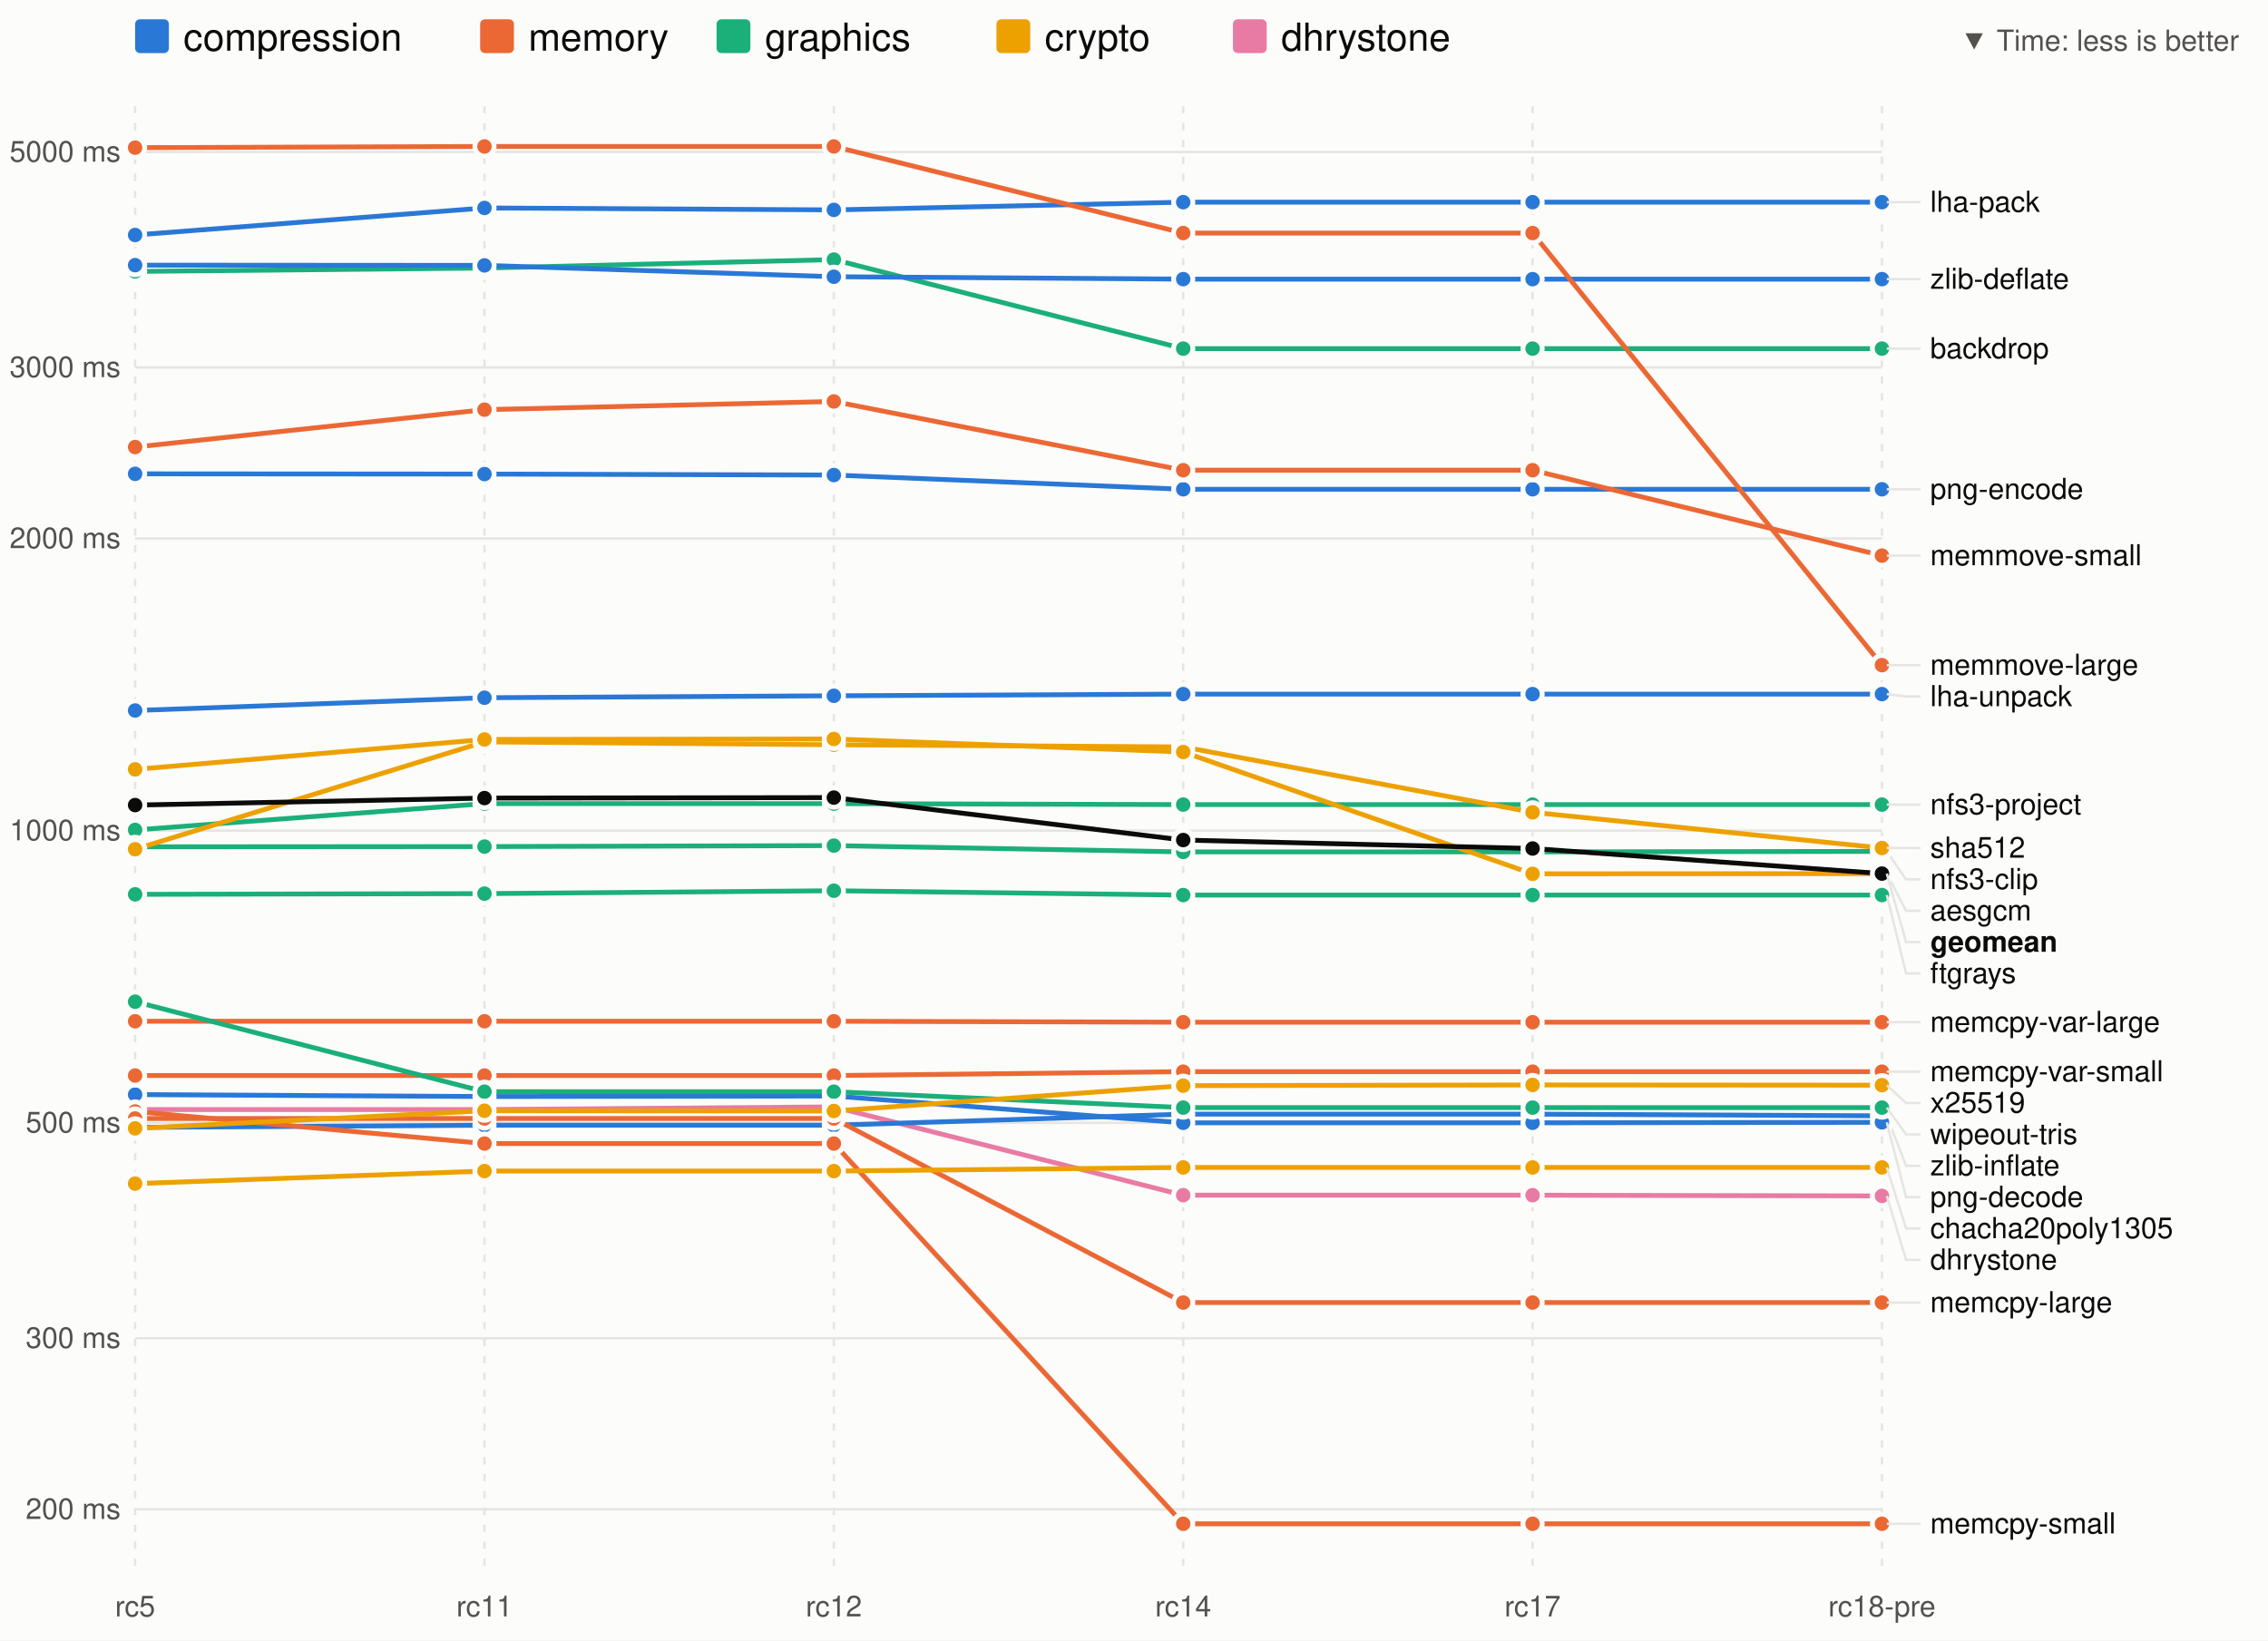
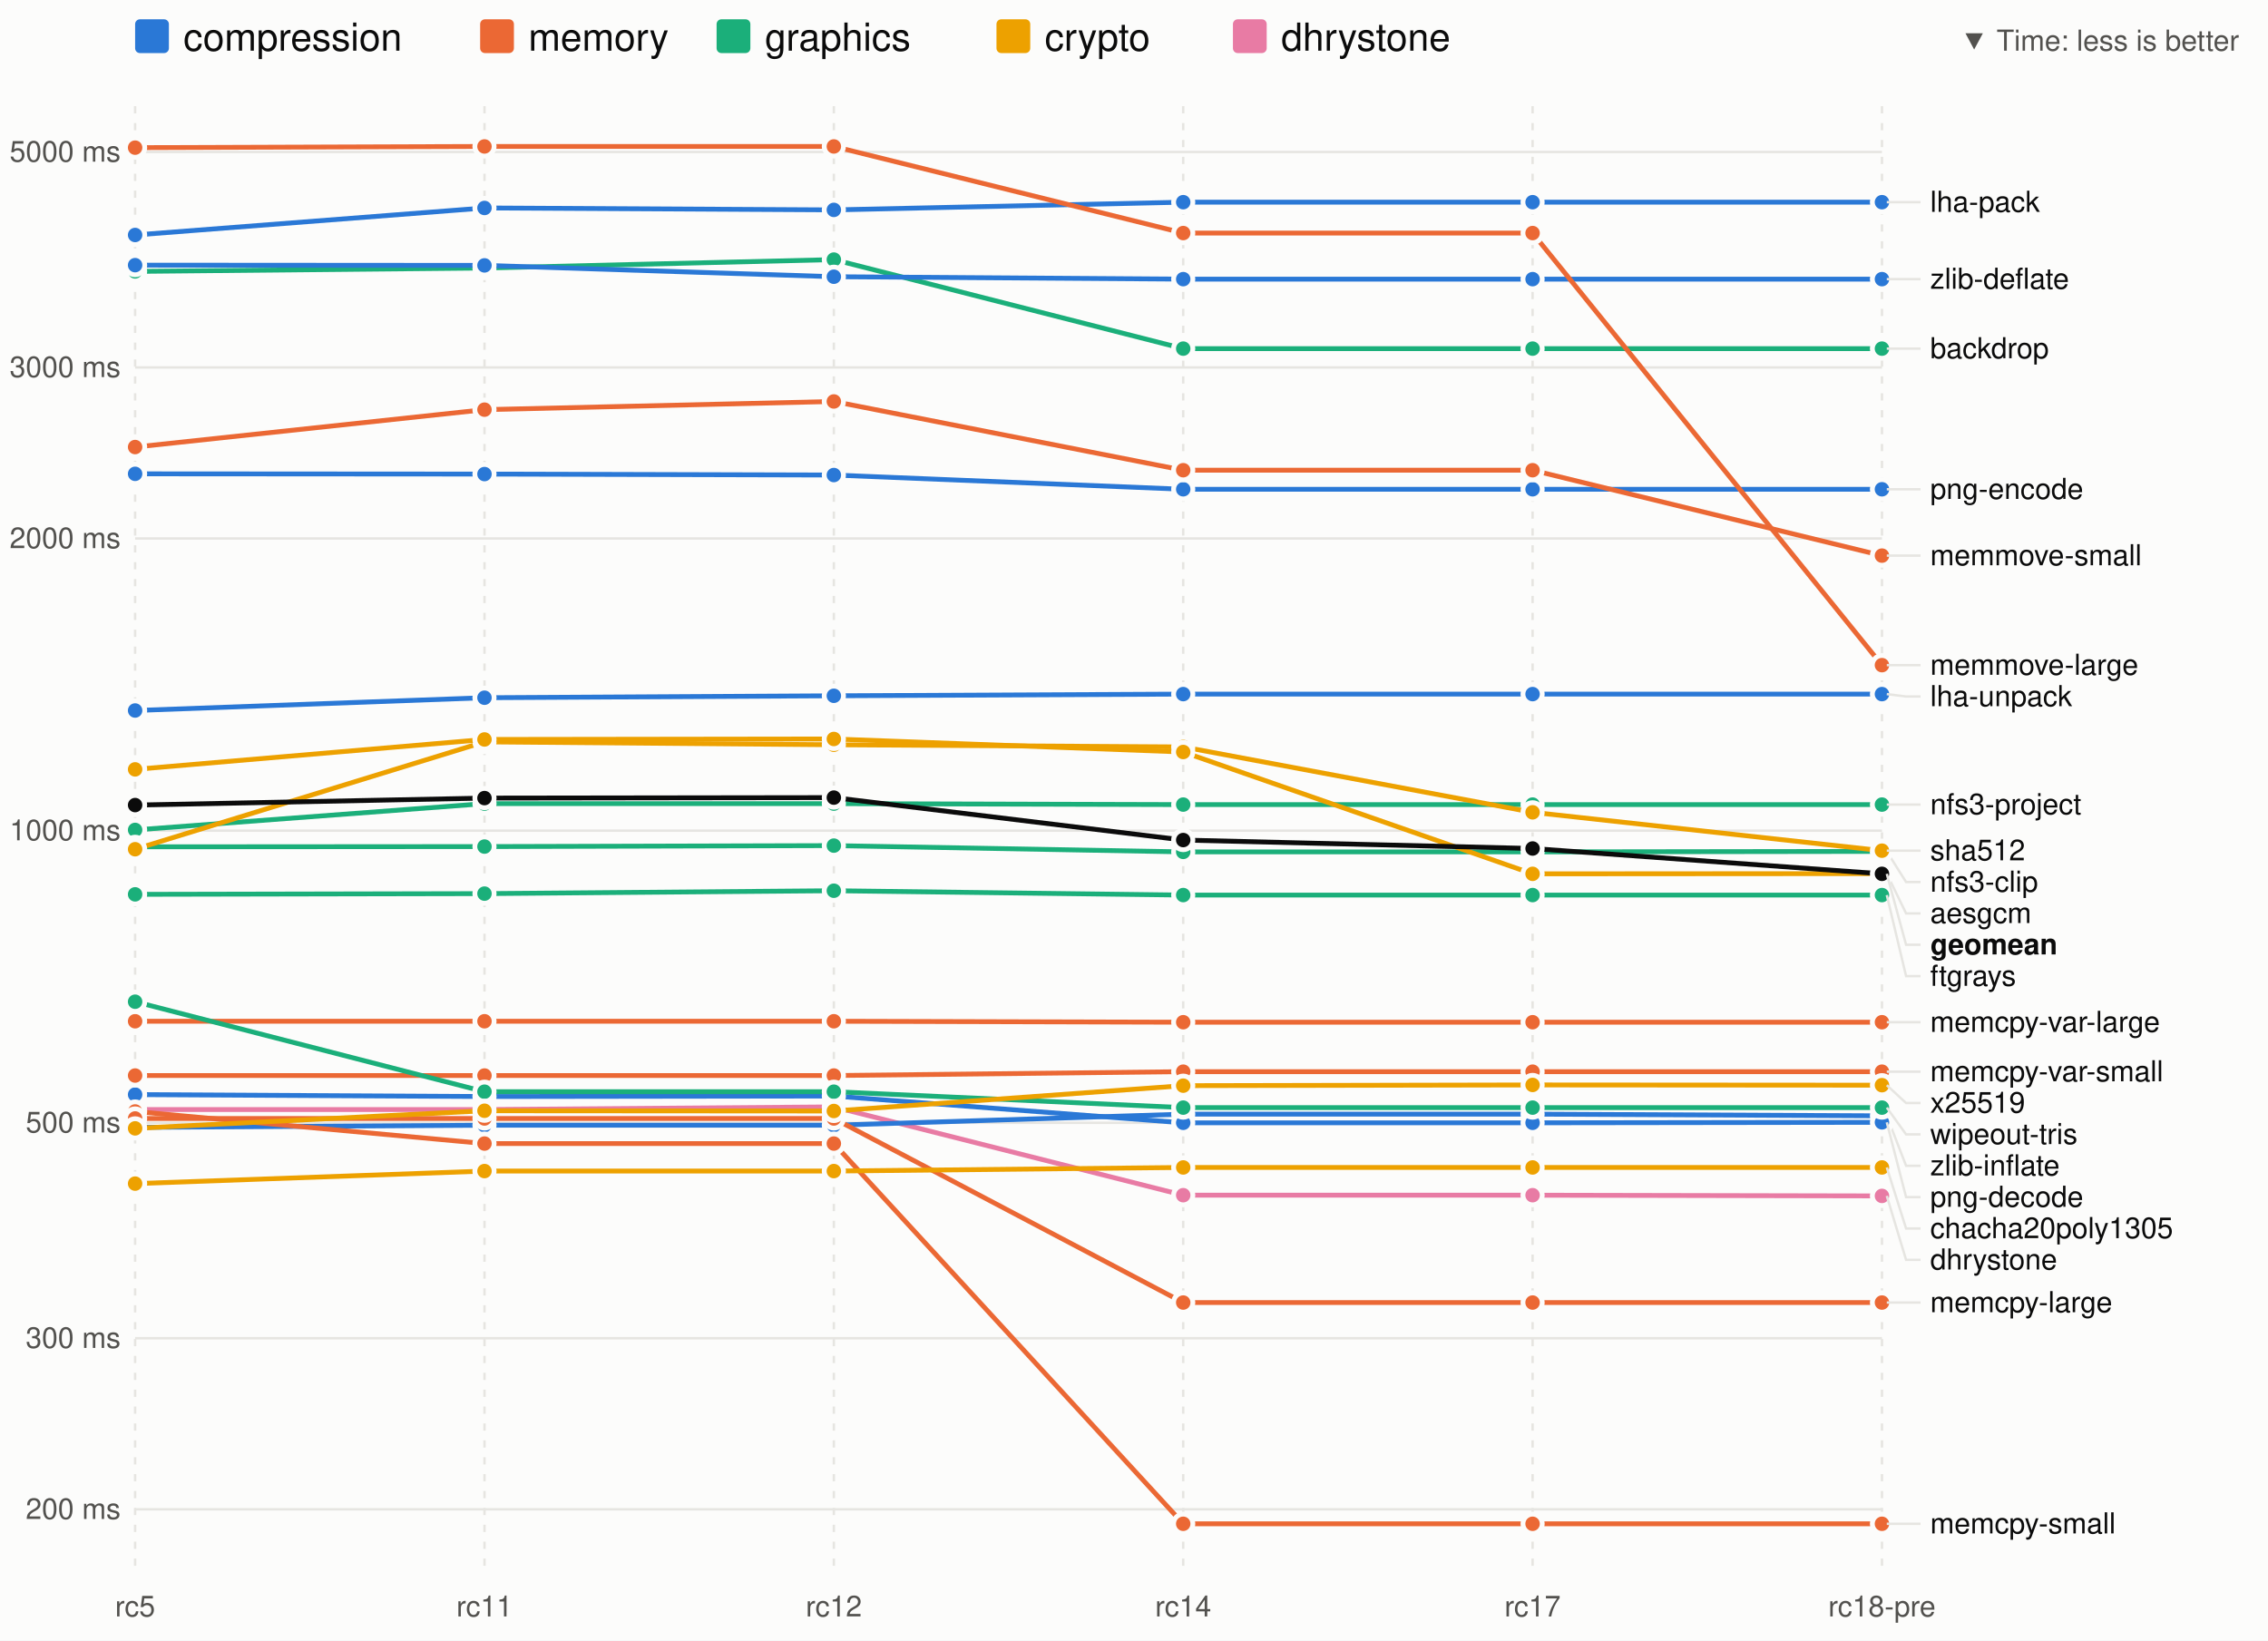
<svg xmlns="http://www.w3.org/2000/svg" width="940" height="680" viewBox="0 0 940 680" role="img" aria-label="GCC 16.2 releases on benchwork-040, time in ms">
  <style>.t{font-family:system-ui,-apple-system,'Segoe UI',Helvetica,Arial,sans-serif;font-size:12px;fill:#0b0b0b}.t.muted{fill:#52514e}.t.big{font-size:16px}.t.name{font-weight:600}.t.axis{fill:#52514e;font-size:12px}.grid{stroke:#e6e5e1;stroke-width:1}.ref{stroke:#0b0b0b;stroke-width:2}.bg{fill:#fcfcfb}.ring{stroke:#fcfcfb;stroke-width:2}.dot{fill:#0b0b0b}.s0{fill:#2a78d6}.k0{stroke:#2a78d6}.s1{fill:#eb6834}.k1{stroke:#eb6834}.s2{fill:#1baf7a}.k2{stroke:#1baf7a}.s3{fill:#eda100}.k3{stroke:#eda100}.s4{fill:#e87ba4}.k4{stroke:#e87ba4}@media(prefers-color-scheme:dark){.t{fill:#ffffff}.t.muted{fill:#c3c2b7}.t.axis{fill:#c3c2b7}.grid{stroke:#333331}.ref{stroke:#ffffff}.bg{fill:#1a1a19}.ring{stroke:#1a1a19}.dot{fill:#ffffff}.s0{fill:#3987e5}.k0{stroke:#3987e5}.s1{fill:#d95926}.k1{stroke:#d95926}.s2{fill:#199e70}.k2{stroke:#199e70}.s3{fill:#c98500}.k3{stroke:#c98500}.s4{fill:#d55181}.k4{stroke:#d55181}}</style>
  <rect class="bg" width="940" height="680" />
  <text class="t muted" x="928" y="21" text-anchor="end">▼ Time: less is better</text>
  <rect class="s0" x="56" y="8" width="14" height="14" rx="2" />
  <text class="t big" x="76" y="21">compression</text>
  <rect class="s1" x="199" y="8" width="14" height="14" rx="2" />
  <text class="t big" x="219" y="21">memory</text>
  <rect class="s2" x="297" y="8" width="14" height="14" rx="2" />
  <text class="t big" x="317" y="21">graphics</text>
  <rect class="s3" x="413" y="8" width="14" height="14" rx="2" />
  <text class="t big" x="433" y="21">crypto</text>
  <rect class="s4" x="511" y="8" width="14" height="14" rx="2" />
  <text class="t big" x="531" y="21">dhrystone</text>
  <line class="grid" x1="56.0" y1="44" x2="56.0" y2="650" stroke-dasharray="3 4" />
  <line class="grid" x1="200.8" y1="44" x2="200.8" y2="650" stroke-dasharray="3 4" />
  <line class="grid" x1="345.6" y1="44" x2="345.6" y2="650" stroke-dasharray="3 4" />
  <line class="grid" x1="490.4" y1="44" x2="490.4" y2="650" stroke-dasharray="3 4" />
  <line class="grid" x1="635.2" y1="44" x2="635.2" y2="650" stroke-dasharray="3 4" />
  <line class="grid" x1="780.0" y1="44" x2="780.0" y2="650" stroke-dasharray="3 4" />
  <line class="grid" x1="56" y1="625.6" x2="780" y2="625.6" />
  <text class="t axis" x="50" y="629.6" text-anchor="end">200 ms</text>
  <line class="grid" x1="56" y1="554.7" x2="780" y2="554.7" />
  <text class="t axis" x="50" y="558.7" text-anchor="end">300 ms</text>
  <line class="grid" x1="56" y1="465.4" x2="780" y2="465.4" />
  <text class="t axis" x="50" y="469.4" text-anchor="end">500 ms</text>
  <line class="grid" x1="56" y1="344.3" x2="780" y2="344.3" />
  <text class="t axis" x="50" y="348.3" text-anchor="end">1000 ms</text>
  <line class="grid" x1="56" y1="223.2" x2="780" y2="223.2" />
  <text class="t axis" x="50" y="227.2" text-anchor="end">2000 ms</text>
  <line class="grid" x1="56" y1="152.3" x2="780" y2="152.3" />
  <text class="t axis" x="50" y="156.3" text-anchor="end">3000 ms</text>
  <line class="grid" x1="56" y1="63.0" x2="780" y2="63.0" />
  <text class="t axis" x="50" y="67.0" text-anchor="end">5000 ms</text>
  <text class="t axis" x="56.0" y="670" text-anchor="middle">rc5</text>
  <text class="t axis" x="200.8" y="670" text-anchor="middle">rc11</text>
  <text class="t axis" x="345.6" y="670" text-anchor="middle">rc12</text>
  <text class="t axis" x="490.4" y="670" text-anchor="middle">rc14</text>
  <text class="t axis" x="635.2" y="670" text-anchor="middle">rc17</text>
  <text class="t axis" x="780.0" y="670" text-anchor="middle">rc18-pre</text>
  <path class="k4" d="M56.0,459.9L200.8,459.9L345.6,458.8L490.4,495.4L635.2,495.4L780.0,495.7" fill="none" stroke-width="2" stroke-linejoin="round" />
  <circle class="s4 ring" cx="56.0" cy="459.9" r="4" />
  <circle cx="56.0" cy="459.9" r="7" fill="transparent" />
  <circle class="s4 ring" cx="200.8" cy="459.9" r="4" />
  <circle cx="200.8" cy="459.9" r="7" fill="transparent" />
  <circle class="s4 ring" cx="345.6" cy="458.8" r="4" />
  <circle cx="345.6" cy="458.8" r="7" fill="transparent" />
  <circle class="s4 ring" cx="490.4" cy="495.4" r="4" />
  <circle cx="490.4" cy="495.4" r="7" fill="transparent" />
  <circle class="s4 ring" cx="635.2" cy="495.4" r="4" />
  <circle cx="635.2" cy="495.4" r="7" fill="transparent" />
  <circle class="s4 ring" cx="780.0" cy="495.7" r="4" />
  <circle cx="780.0" cy="495.7" r="7" fill="transparent" />
  <path class="grid" d="M782,495.7 L790,522.2 h6" fill="none" />
  <text class="t" x="800" y="526.2">dhrystone</text>
  <path class="k2" d="M56.0,112.5L200.8,111.1L345.6,107.6L490.4,144.5L635.2,144.5L780.0,144.5" fill="none" stroke-width="2" stroke-linejoin="round" />
  <circle class="s2 ring" cx="56.0" cy="112.5" r="4" />
  <circle cx="56.0" cy="112.5" r="7" fill="transparent" />
  <circle class="s2 ring" cx="200.8" cy="111.1" r="4" />
  <circle cx="200.8" cy="111.1" r="7" fill="transparent" />
  <circle class="s2 ring" cx="345.6" cy="107.6" r="4" />
  <circle cx="345.6" cy="107.6" r="7" fill="transparent" />
  <circle class="s2 ring" cx="490.4" cy="144.5" r="4" />
  <circle cx="490.4" cy="144.5" r="7" fill="transparent" />
  <circle class="s2 ring" cx="635.2" cy="144.5" r="4" />
  <circle cx="635.2" cy="144.5" r="7" fill="transparent" />
  <circle class="s2 ring" cx="780.0" cy="144.5" r="4" />
  <circle cx="780.0" cy="144.5" r="7" fill="transparent" />
  <path class="grid" d="M782,144.5 L790,144.5 h6" fill="none" />
  <text class="t" x="800" y="148.5">backdrop</text>
  <path class="k0" d="M56.0,97.4L200.8,86.2L345.6,87.0L490.4,83.8L635.2,83.8L780.0,83.8" fill="none" stroke-width="2" stroke-linejoin="round" />
  <circle class="s0 ring" cx="56.0" cy="97.4" r="4" />
  <circle cx="56.0" cy="97.4" r="7" fill="transparent" />
  <circle class="s0 ring" cx="200.8" cy="86.2" r="4" />
  <circle cx="200.8" cy="86.2" r="7" fill="transparent" />
  <circle class="s0 ring" cx="345.6" cy="87.0" r="4" />
  <circle cx="345.6" cy="87.0" r="7" fill="transparent" />
  <circle class="s0 ring" cx="490.4" cy="83.8" r="4" />
  <circle cx="490.4" cy="83.8" r="7" fill="transparent" />
  <circle class="s0 ring" cx="635.2" cy="83.8" r="4" />
  <circle cx="635.2" cy="83.8" r="7" fill="transparent" />
  <circle class="s0 ring" cx="780.0" cy="83.8" r="4" />
  <circle cx="780.0" cy="83.8" r="7" fill="transparent" />
  <path class="grid" d="M782,83.8 L790,83.8 h6" fill="none" />
  <text class="t" x="800" y="87.8">lha-pack</text>
  <path class="k0" d="M56.0,294.5L200.8,289.2L345.6,288.4L490.4,287.7L635.2,287.7L780.0,287.7" fill="none" stroke-width="2" stroke-linejoin="round" />
  <circle class="s0 ring" cx="56.0" cy="294.5" r="4" />
  <circle cx="56.0" cy="294.5" r="7" fill="transparent" />
  <circle class="s0 ring" cx="200.8" cy="289.2" r="4" />
  <circle cx="200.8" cy="289.2" r="7" fill="transparent" />
  <circle class="s0 ring" cx="345.6" cy="288.4" r="4" />
  <circle cx="345.6" cy="288.4" r="7" fill="transparent" />
  <circle class="s0 ring" cx="490.4" cy="287.7" r="4" />
  <circle cx="490.4" cy="287.7" r="7" fill="transparent" />
  <circle class="s0 ring" cx="635.2" cy="287.7" r="4" />
  <circle cx="635.2" cy="287.7" r="7" fill="transparent" />
  <circle class="s0 ring" cx="780.0" cy="287.7" r="4" />
  <circle cx="780.0" cy="287.7" r="7" fill="transparent" />
  <path class="grid" d="M782,287.7 L790,288.7 h6" fill="none" />
  <text class="t" x="800" y="292.7">lha-unpack</text>
  <path class="k0" d="M56.0,109.9L200.8,110.0L345.6,114.7L490.4,115.7L635.2,115.7L780.0,115.7" fill="none" stroke-width="2" stroke-linejoin="round" />
  <circle class="s0 ring" cx="56.0" cy="109.9" r="4" />
  <circle cx="56.0" cy="109.9" r="7" fill="transparent" />
  <circle class="s0 ring" cx="200.8" cy="110.0" r="4" />
  <circle cx="200.8" cy="110.0" r="7" fill="transparent" />
  <circle class="s0 ring" cx="345.6" cy="114.7" r="4" />
  <circle cx="345.6" cy="114.7" r="7" fill="transparent" />
  <circle class="s0 ring" cx="490.4" cy="115.7" r="4" />
  <circle cx="490.4" cy="115.7" r="7" fill="transparent" />
  <circle class="s0 ring" cx="635.2" cy="115.7" r="4" />
  <circle cx="635.2" cy="115.7" r="7" fill="transparent" />
  <circle class="s0 ring" cx="780.0" cy="115.7" r="4" />
  <circle cx="780.0" cy="115.7" r="7" fill="transparent" />
  <path class="grid" d="M782,115.7 L790,115.7 h6" fill="none" />
  <text class="t" x="800" y="119.7">zlib-deflate</text>
  <path class="k0" d="M56.0,467.3L200.8,466.4L345.6,466.4L490.4,461.8L635.2,461.8L780.0,462.5" fill="none" stroke-width="2" stroke-linejoin="round" />
  <circle class="s0 ring" cx="56.0" cy="467.3" r="4" />
  <circle cx="56.0" cy="467.3" r="7" fill="transparent" />
  <circle class="s0 ring" cx="200.8" cy="466.4" r="4" />
  <circle cx="200.8" cy="466.4" r="7" fill="transparent" />
  <circle class="s0 ring" cx="345.6" cy="466.4" r="4" />
  <circle cx="345.6" cy="466.4" r="7" fill="transparent" />
  <circle class="s0 ring" cx="490.4" cy="461.8" r="4" />
  <circle cx="490.4" cy="461.8" r="7" fill="transparent" />
  <circle class="s0 ring" cx="635.2" cy="461.8" r="4" />
  <circle cx="635.2" cy="461.8" r="7" fill="transparent" />
  <circle class="s0 ring" cx="780.0" cy="462.5" r="4" />
  <circle cx="780.0" cy="462.5" r="7" fill="transparent" />
  <path class="grid" d="M782,462.5 L790,483.2 h6" fill="none" />
  <text class="t" x="800" y="487.2">zlib-inflate</text>
  <path class="k0" d="M56.0,196.4L200.8,196.5L345.6,196.9L490.4,202.8L635.2,202.8L780.0,202.8" fill="none" stroke-width="2" stroke-linejoin="round" />
  <circle class="s0 ring" cx="56.0" cy="196.4" r="4" />
  <circle cx="56.0" cy="196.4" r="7" fill="transparent" />
  <circle class="s0 ring" cx="200.8" cy="196.5" r="4" />
  <circle cx="200.8" cy="196.5" r="7" fill="transparent" />
  <circle class="s0 ring" cx="345.6" cy="196.9" r="4" />
  <circle cx="345.6" cy="196.9" r="7" fill="transparent" />
  <circle class="s0 ring" cx="490.4" cy="202.8" r="4" />
  <circle cx="490.4" cy="202.8" r="7" fill="transparent" />
  <circle class="s0 ring" cx="635.2" cy="202.8" r="4" />
  <circle cx="635.2" cy="202.8" r="7" fill="transparent" />
  <circle class="s0 ring" cx="780.0" cy="202.8" r="4" />
  <circle cx="780.0" cy="202.8" r="7" fill="transparent" />
  <path class="grid" d="M782,202.8 L790,202.8 h6" fill="none" />
  <text class="t" x="800" y="206.8">png-encode</text>
  <path class="k0" d="M56.0,453.7L200.8,454.5L345.6,454.3L490.4,465.4L635.2,465.4L780.0,465.2" fill="none" stroke-width="2" stroke-linejoin="round" />
  <circle class="s0 ring" cx="56.0" cy="453.7" r="4" />
  <circle cx="56.0" cy="453.7" r="7" fill="transparent" />
  <circle class="s0 ring" cx="200.8" cy="454.5" r="4" />
  <circle cx="200.8" cy="454.5" r="7" fill="transparent" />
  <circle class="s0 ring" cx="345.6" cy="454.3" r="4" />
  <circle cx="345.6" cy="454.3" r="7" fill="transparent" />
  <circle class="s0 ring" cx="490.4" cy="465.4" r="4" />
  <circle cx="490.4" cy="465.4" r="7" fill="transparent" />
  <circle class="s0 ring" cx="635.2" cy="465.4" r="4" />
  <circle cx="635.2" cy="465.4" r="7" fill="transparent" />
  <circle class="s0 ring" cx="780.0" cy="465.2" r="4" />
  <circle cx="780.0" cy="465.2" r="7" fill="transparent" />
  <path class="grid" d="M782,465.2 L790,496.2 h6" fill="none" />
  <text class="t" x="800" y="500.2">png-decode</text>
  <path class="k2" d="M56.0,370.7L200.8,370.4L345.6,369.2L490.4,371.0L635.2,371.0L780.0,371.0" fill="none" stroke-width="2" stroke-linejoin="round" />
  <circle class="s2 ring" cx="56.0" cy="370.7" r="4" />
  <circle cx="56.0" cy="370.7" r="7" fill="transparent" />
  <circle class="s2 ring" cx="200.8" cy="370.4" r="4" />
  <circle cx="200.8" cy="370.4" r="7" fill="transparent" />
  <circle class="s2 ring" cx="345.6" cy="369.2" r="4" />
  <circle cx="345.6" cy="369.2" r="7" fill="transparent" />
  <circle class="s2 ring" cx="490.4" cy="371.0" r="4" />
  <circle cx="490.4" cy="371.0" r="7" fill="transparent" />
  <circle class="s2 ring" cx="635.2" cy="371.0" r="4" />
  <circle cx="635.2" cy="371.0" r="7" fill="transparent" />
  <circle class="s2 ring" cx="780.0" cy="371.0" r="4" />
  <circle cx="780.0" cy="371.0" r="7" fill="transparent" />
-   <path class="grid" d="M782,371.0 L790,403.5 h6" fill="none" />
-   <text class="t" x="800" y="407.5">ftgrays</text>
+   <path class="grid" d="M782,371.0 L790,404.6 h6" fill="none" />
+   <text class="t" x="800" y="408.6">ftgrays</text>
  <path class="k1" d="M56.0,460.7L200.8,474.0L345.6,474.0L490.4,631.6L635.2,631.6L780.0,631.6" fill="none" stroke-width="2" stroke-linejoin="round" />
  <circle class="s1 ring" cx="56.0" cy="460.7" r="4" />
  <circle cx="56.0" cy="460.7" r="7" fill="transparent" />
  <circle class="s1 ring" cx="200.8" cy="474.0" r="4" />
  <circle cx="200.8" cy="474.0" r="7" fill="transparent" />
  <circle class="s1 ring" cx="345.6" cy="474.0" r="4" />
  <circle cx="345.6" cy="474.0" r="7" fill="transparent" />
  <circle class="s1 ring" cx="490.4" cy="631.6" r="4" />
  <circle cx="490.4" cy="631.6" r="7" fill="transparent" />
  <circle class="s1 ring" cx="635.2" cy="631.6" r="4" />
  <circle cx="635.2" cy="631.6" r="7" fill="transparent" />
  <circle class="s1 ring" cx="780.0" cy="631.6" r="4" />
  <circle cx="780.0" cy="631.6" r="7" fill="transparent" />
  <path class="grid" d="M782,631.6 L790,631.6 h6" fill="none" />
  <text class="t" x="800" y="635.6">memcpy-small</text>
  <path class="k1" d="M56.0,463.6L200.8,463.6L345.6,463.6L490.4,539.9L635.2,539.9L780.0,539.9" fill="none" stroke-width="2" stroke-linejoin="round" />
  <circle class="s1 ring" cx="56.0" cy="463.6" r="4" />
  <circle cx="56.0" cy="463.6" r="7" fill="transparent" />
  <circle class="s1 ring" cx="200.8" cy="463.6" r="4" />
  <circle cx="200.8" cy="463.6" r="7" fill="transparent" />
  <circle class="s1 ring" cx="345.6" cy="463.6" r="4" />
  <circle cx="345.6" cy="463.6" r="7" fill="transparent" />
  <circle class="s1 ring" cx="490.4" cy="539.9" r="4" />
  <circle cx="490.4" cy="539.9" r="7" fill="transparent" />
  <circle class="s1 ring" cx="635.2" cy="539.9" r="4" />
  <circle cx="635.2" cy="539.9" r="7" fill="transparent" />
  <circle class="s1 ring" cx="780.0" cy="539.9" r="4" />
  <circle cx="780.0" cy="539.9" r="7" fill="transparent" />
  <path class="grid" d="M782,539.9 L790,539.9 h6" fill="none" />
  <text class="t" x="800" y="543.9">memcpy-large</text>
  <path class="k1" d="M56.0,445.8L200.8,445.8L345.6,445.8L490.4,444.2L635.2,444.2L780.0,444.2" fill="none" stroke-width="2" stroke-linejoin="round" />
  <circle class="s1 ring" cx="56.0" cy="445.8" r="4" />
  <circle cx="56.0" cy="445.8" r="7" fill="transparent" />
  <circle class="s1 ring" cx="200.8" cy="445.8" r="4" />
  <circle cx="200.8" cy="445.8" r="7" fill="transparent" />
  <circle class="s1 ring" cx="345.6" cy="445.8" r="4" />
  <circle cx="345.6" cy="445.8" r="7" fill="transparent" />
  <circle class="s1 ring" cx="490.4" cy="444.2" r="4" />
  <circle cx="490.4" cy="444.2" r="7" fill="transparent" />
  <circle class="s1 ring" cx="635.2" cy="444.2" r="4" />
  <circle cx="635.2" cy="444.2" r="7" fill="transparent" />
  <circle class="s1 ring" cx="780.0" cy="444.2" r="4" />
  <circle cx="780.0" cy="444.2" r="7" fill="transparent" />
  <path class="grid" d="M782,444.2 L790,444.2 h6" fill="none" />
  <text class="t" x="800" y="448.2">memcpy-var-small</text>
  <path class="k1" d="M56.0,423.3L200.8,423.3L345.6,423.3L490.4,423.7L635.2,423.7L780.0,423.7" fill="none" stroke-width="2" stroke-linejoin="round" />
  <circle class="s1 ring" cx="56.0" cy="423.3" r="4" />
  <circle cx="56.0" cy="423.3" r="7" fill="transparent" />
  <circle class="s1 ring" cx="200.8" cy="423.3" r="4" />
  <circle cx="200.8" cy="423.3" r="7" fill="transparent" />
  <circle class="s1 ring" cx="345.6" cy="423.3" r="4" />
  <circle cx="345.6" cy="423.3" r="7" fill="transparent" />
  <circle class="s1 ring" cx="490.4" cy="423.7" r="4" />
  <circle cx="490.4" cy="423.7" r="7" fill="transparent" />
  <circle class="s1 ring" cx="635.2" cy="423.7" r="4" />
  <circle cx="635.2" cy="423.7" r="7" fill="transparent" />
  <circle class="s1 ring" cx="780.0" cy="423.7" r="4" />
  <circle cx="780.0" cy="423.7" r="7" fill="transparent" />
  <path class="grid" d="M782,423.7 L790,423.7 h6" fill="none" />
  <text class="t" x="800" y="427.7">memcpy-var-large</text>
  <path class="k1" d="M56.0,185.3L200.8,169.8L345.6,166.4L490.4,194.9L635.2,194.9L780.0,230.3" fill="none" stroke-width="2" stroke-linejoin="round" />
  <circle class="s1 ring" cx="56.0" cy="185.3" r="4" />
  <circle cx="56.0" cy="185.3" r="7" fill="transparent" />
  <circle class="s1 ring" cx="200.8" cy="169.8" r="4" />
  <circle cx="200.8" cy="169.8" r="7" fill="transparent" />
  <circle class="s1 ring" cx="345.6" cy="166.4" r="4" />
  <circle cx="345.6" cy="166.4" r="7" fill="transparent" />
  <circle class="s1 ring" cx="490.4" cy="194.9" r="4" />
  <circle cx="490.4" cy="194.9" r="7" fill="transparent" />
  <circle class="s1 ring" cx="635.2" cy="194.9" r="4" />
  <circle cx="635.2" cy="194.9" r="7" fill="transparent" />
  <circle class="s1 ring" cx="780.0" cy="230.3" r="4" />
  <circle cx="780.0" cy="230.3" r="7" fill="transparent" />
  <path class="grid" d="M782,230.3 L790,230.3 h6" fill="none" />
  <text class="t" x="800" y="234.3">memmove-small</text>
  <path class="k1" d="M56.0,61.2L200.8,60.7L345.6,60.7L490.4,96.6L635.2,96.6L780.0,275.7" fill="none" stroke-width="2" stroke-linejoin="round" />
  <circle class="s1 ring" cx="56.0" cy="61.2" r="4" />
  <circle cx="56.0" cy="61.2" r="7" fill="transparent" />
  <circle class="s1 ring" cx="200.8" cy="60.7" r="4" />
  <circle cx="200.8" cy="60.7" r="7" fill="transparent" />
  <circle class="s1 ring" cx="345.6" cy="60.7" r="4" />
  <circle cx="345.6" cy="60.7" r="7" fill="transparent" />
  <circle class="s1 ring" cx="490.4" cy="96.6" r="4" />
  <circle cx="490.4" cy="96.6" r="7" fill="transparent" />
  <circle class="s1 ring" cx="635.2" cy="96.6" r="4" />
  <circle cx="635.2" cy="96.6" r="7" fill="transparent" />
  <circle class="s1 ring" cx="780.0" cy="275.7" r="4" />
  <circle cx="780.0" cy="275.7" r="7" fill="transparent" />
  <path class="grid" d="M782,275.7 L790,275.7 h6" fill="none" />
  <text class="t" x="800" y="279.7">memmove-large</text>
  <path class="k2" d="M56.0,415.2L200.8,452.5L345.6,452.5L490.4,459.1L635.2,459.1L780.0,459.1" fill="none" stroke-width="2" stroke-linejoin="round" />
  <circle class="s2 ring" cx="56.0" cy="415.2" r="4" />
  <circle cx="56.0" cy="415.2" r="7" fill="transparent" />
  <circle class="s2 ring" cx="200.8" cy="452.5" r="4" />
  <circle cx="200.8" cy="452.5" r="7" fill="transparent" />
  <circle class="s2 ring" cx="345.6" cy="452.5" r="4" />
  <circle cx="345.6" cy="452.5" r="7" fill="transparent" />
  <circle class="s2 ring" cx="490.4" cy="459.1" r="4" />
  <circle cx="490.4" cy="459.1" r="7" fill="transparent" />
  <circle class="s2 ring" cx="635.2" cy="459.1" r="4" />
  <circle cx="635.2" cy="459.1" r="7" fill="transparent" />
  <circle class="s2 ring" cx="780.0" cy="459.1" r="4" />
  <circle cx="780.0" cy="459.1" r="7" fill="transparent" />
  <path class="grid" d="M782,459.1 L790,470.2 h6" fill="none" />
  <text class="t" x="800" y="474.2">wipeout-tris</text>
  <path class="k2" d="M56.0,344.0L200.8,333.1L345.6,333.1L490.4,333.5L635.2,333.5L780.0,333.5" fill="none" stroke-width="2" stroke-linejoin="round" />
  <circle class="s2 ring" cx="56.0" cy="344.0" r="4" />
  <circle cx="56.0" cy="344.0" r="7" fill="transparent" />
  <circle class="s2 ring" cx="200.8" cy="333.1" r="4" />
  <circle cx="200.8" cy="333.1" r="7" fill="transparent" />
  <circle class="s2 ring" cx="345.6" cy="333.1" r="4" />
  <circle cx="345.6" cy="333.1" r="7" fill="transparent" />
  <circle class="s2 ring" cx="490.4" cy="333.5" r="4" />
  <circle cx="490.4" cy="333.5" r="7" fill="transparent" />
  <circle class="s2 ring" cx="635.2" cy="333.5" r="4" />
  <circle cx="635.2" cy="333.5" r="7" fill="transparent" />
  <circle class="s2 ring" cx="780.0" cy="333.5" r="4" />
  <circle cx="780.0" cy="333.5" r="7" fill="transparent" />
  <path class="grid" d="M782,333.5 L790,333.5 h6" fill="none" />
  <text class="t" x="800" y="337.5">nfs3-project</text>
  <path class="k2" d="M56.0,351.0L200.8,350.9L345.6,350.5L490.4,353.1L635.2,353.1L780.0,352.9" fill="none" stroke-width="2" stroke-linejoin="round" />
  <circle class="s2 ring" cx="56.0" cy="351.0" r="4" />
  <circle cx="56.0" cy="351.0" r="7" fill="transparent" />
  <circle class="s2 ring" cx="200.8" cy="350.9" r="4" />
  <circle cx="200.8" cy="350.9" r="7" fill="transparent" />
  <circle class="s2 ring" cx="345.6" cy="350.5" r="4" />
  <circle cx="345.6" cy="350.5" r="7" fill="transparent" />
  <circle class="s2 ring" cx="490.4" cy="353.1" r="4" />
  <circle cx="490.4" cy="353.1" r="7" fill="transparent" />
  <circle class="s2 ring" cx="635.2" cy="353.1" r="4" />
  <circle cx="635.2" cy="353.1" r="7" fill="transparent" />
  <circle class="s2 ring" cx="780.0" cy="352.9" r="4" />
  <circle cx="780.0" cy="352.9" r="7" fill="transparent" />
-   <path class="grid" d="M782,352.9 L790,364.5 h6" fill="none" />
-   <text class="t" x="800" y="368.5">nfs3-clip</text>
-   <path class="k3" d="M56.0,352.0L200.8,307.5L345.6,308.7L490.4,309.6L635.2,336.7L780.0,351.5" fill="none" stroke-width="2" stroke-linejoin="round" />
+   <path class="grid" d="M782,352.9 L790,365.6 h6" fill="none" />
+   <text class="t" x="800" y="369.6">nfs3-clip</text>
+   <path class="k3" d="M56.0,352.0L200.8,307.5L345.6,308.7L490.4,309.6L635.2,336.7L780.0,352.6" fill="none" stroke-width="2" stroke-linejoin="round" />
  <circle class="s3 ring" cx="56.0" cy="352.0" r="4" />
  <circle cx="56.0" cy="352.0" r="7" fill="transparent" />
  <circle class="s3 ring" cx="200.8" cy="307.5" r="4" />
  <circle cx="200.8" cy="307.5" r="7" fill="transparent" />
  <circle class="s3 ring" cx="345.6" cy="308.7" r="4" />
  <circle cx="345.6" cy="308.7" r="7" fill="transparent" />
  <circle class="s3 ring" cx="490.4" cy="309.6" r="4" />
  <circle cx="490.4" cy="309.6" r="7" fill="transparent" />
  <circle class="s3 ring" cx="635.2" cy="336.7" r="4" />
  <circle cx="635.2" cy="336.7" r="7" fill="transparent" />
-   <circle class="s3 ring" cx="780.0" cy="351.5" r="4" />
-   <circle cx="780.0" cy="351.5" r="7" fill="transparent" />
-   <path class="grid" d="M782,351.5 L790,351.5 h6" fill="none" />
-   <text class="t" x="800" y="355.5">sha512</text>
+   <circle class="s3 ring" cx="780.0" cy="352.6" r="4" />
+   <circle cx="780.0" cy="352.6" r="7" fill="transparent" />
+   <path class="grid" d="M782,352.6 L790,352.6 h6" fill="none" />
+   <text class="t" x="800" y="356.6">sha512</text>
  <path class="k3" d="M56.0,318.9L200.8,306.5L345.6,306.3L490.4,311.7L635.2,362.2L780.0,362.1" fill="none" stroke-width="2" stroke-linejoin="round" />
  <circle class="s3 ring" cx="56.0" cy="318.9" r="4" />
  <circle cx="56.0" cy="318.9" r="7" fill="transparent" />
  <circle class="s3 ring" cx="200.8" cy="306.5" r="4" />
  <circle cx="200.8" cy="306.5" r="7" fill="transparent" />
  <circle class="s3 ring" cx="345.6" cy="306.3" r="4" />
  <circle cx="345.6" cy="306.3" r="7" fill="transparent" />
  <circle class="s3 ring" cx="490.4" cy="311.7" r="4" />
  <circle cx="490.4" cy="311.7" r="7" fill="transparent" />
  <circle class="s3 ring" cx="635.2" cy="362.2" r="4" />
  <circle cx="635.2" cy="362.2" r="7" fill="transparent" />
  <circle class="s3 ring" cx="780.0" cy="362.1" r="4" />
  <circle cx="780.0" cy="362.1" r="7" fill="transparent" />
-   <path class="grid" d="M782,362.1 L790,377.5 h6" fill="none" />
-   <text class="t" x="800" y="381.5">aesgcm</text>
+   <path class="grid" d="M782,362.1 L790,378.6 h6" fill="none" />
+   <text class="t" x="800" y="382.6">aesgcm</text>
  <path class="k3" d="M56.0,490.6L200.8,485.4L345.6,485.4L490.4,483.9L635.2,483.9L780.0,483.9" fill="none" stroke-width="2" stroke-linejoin="round" />
  <circle class="s3 ring" cx="56.0" cy="490.6" r="4" />
  <circle cx="56.0" cy="490.6" r="7" fill="transparent" />
  <circle class="s3 ring" cx="200.8" cy="485.4" r="4" />
  <circle cx="200.8" cy="485.4" r="7" fill="transparent" />
  <circle class="s3 ring" cx="345.6" cy="485.4" r="4" />
  <circle cx="345.6" cy="485.4" r="7" fill="transparent" />
  <circle class="s3 ring" cx="490.4" cy="483.9" r="4" />
  <circle cx="490.4" cy="483.9" r="7" fill="transparent" />
  <circle class="s3 ring" cx="635.2" cy="483.9" r="4" />
  <circle cx="635.2" cy="483.9" r="7" fill="transparent" />
  <circle class="s3 ring" cx="780.0" cy="483.9" r="4" />
  <circle cx="780.0" cy="483.9" r="7" fill="transparent" />
  <path class="grid" d="M782,483.9 L790,509.2 h6" fill="none" />
  <text class="t" x="800" y="513.2">chacha20poly1305</text>
  <path class="k3" d="M56.0,467.7L200.8,460.4L345.6,460.5L490.4,450.0L635.2,449.7L780.0,449.8" fill="none" stroke-width="2" stroke-linejoin="round" />
  <circle class="s3 ring" cx="56.0" cy="467.7" r="4" />
  <circle cx="56.0" cy="467.7" r="7" fill="transparent" />
  <circle class="s3 ring" cx="200.8" cy="460.4" r="4" />
  <circle cx="200.8" cy="460.4" r="7" fill="transparent" />
  <circle class="s3 ring" cx="345.6" cy="460.5" r="4" />
  <circle cx="345.6" cy="460.5" r="7" fill="transparent" />
  <circle class="s3 ring" cx="490.4" cy="450.0" r="4" />
  <circle cx="490.4" cy="450.0" r="7" fill="transparent" />
  <circle class="s3 ring" cx="635.2" cy="449.7" r="4" />
  <circle cx="635.2" cy="449.7" r="7" fill="transparent" />
  <circle class="s3 ring" cx="780.0" cy="449.8" r="4" />
  <circle cx="780.0" cy="449.8" r="7" fill="transparent" />
  <path class="grid" d="M782,449.8 L790,457.2 h6" fill="none" />
  <text class="t" x="800" y="461.2">x25519</text>
-   <path class="ref" d="M56.0,333.7L200.8,330.8L345.6,330.6L490.4,348.2L635.2,351.7L780.0,362.1" fill="none" stroke-width="3" stroke-linejoin="round" />
+   <path class="ref" d="M56.0,333.7L200.8,330.8L345.6,330.6L490.4,348.2L635.2,351.7L780.0,362.2" fill="none" stroke-width="3" stroke-linejoin="round" />
  <circle class="dot ring" cx="56.0" cy="333.7" r="4" />
  <circle cx="56.0" cy="333.7" r="7" fill="transparent" />
  <circle class="dot ring" cx="200.8" cy="330.8" r="4" />
  <circle cx="200.8" cy="330.8" r="7" fill="transparent" />
  <circle class="dot ring" cx="345.6" cy="330.6" r="4" />
  <circle cx="345.6" cy="330.6" r="7" fill="transparent" />
  <circle class="dot ring" cx="490.4" cy="348.2" r="4" />
  <circle cx="490.4" cy="348.2" r="7" fill="transparent" />
  <circle class="dot ring" cx="635.2" cy="351.7" r="4" />
  <circle cx="635.2" cy="351.7" r="7" fill="transparent" />
-   <circle class="dot ring" cx="780.0" cy="362.1" r="4" />
-   <circle cx="780.0" cy="362.1" r="7" fill="transparent" />
-   <path class="grid" d="M782,362.1 L790,390.5 h6" fill="none" />
-   <text class="t name" x="800" y="394.5">geomean</text>
+   <circle class="dot ring" cx="780.0" cy="362.2" r="4" />
+   <circle cx="780.0" cy="362.2" r="7" fill="transparent" />
+   <path class="grid" d="M782,362.2 L790,391.6 h6" fill="none" />
+   <text class="t name" x="800" y="395.6">geomean</text>
</svg>
